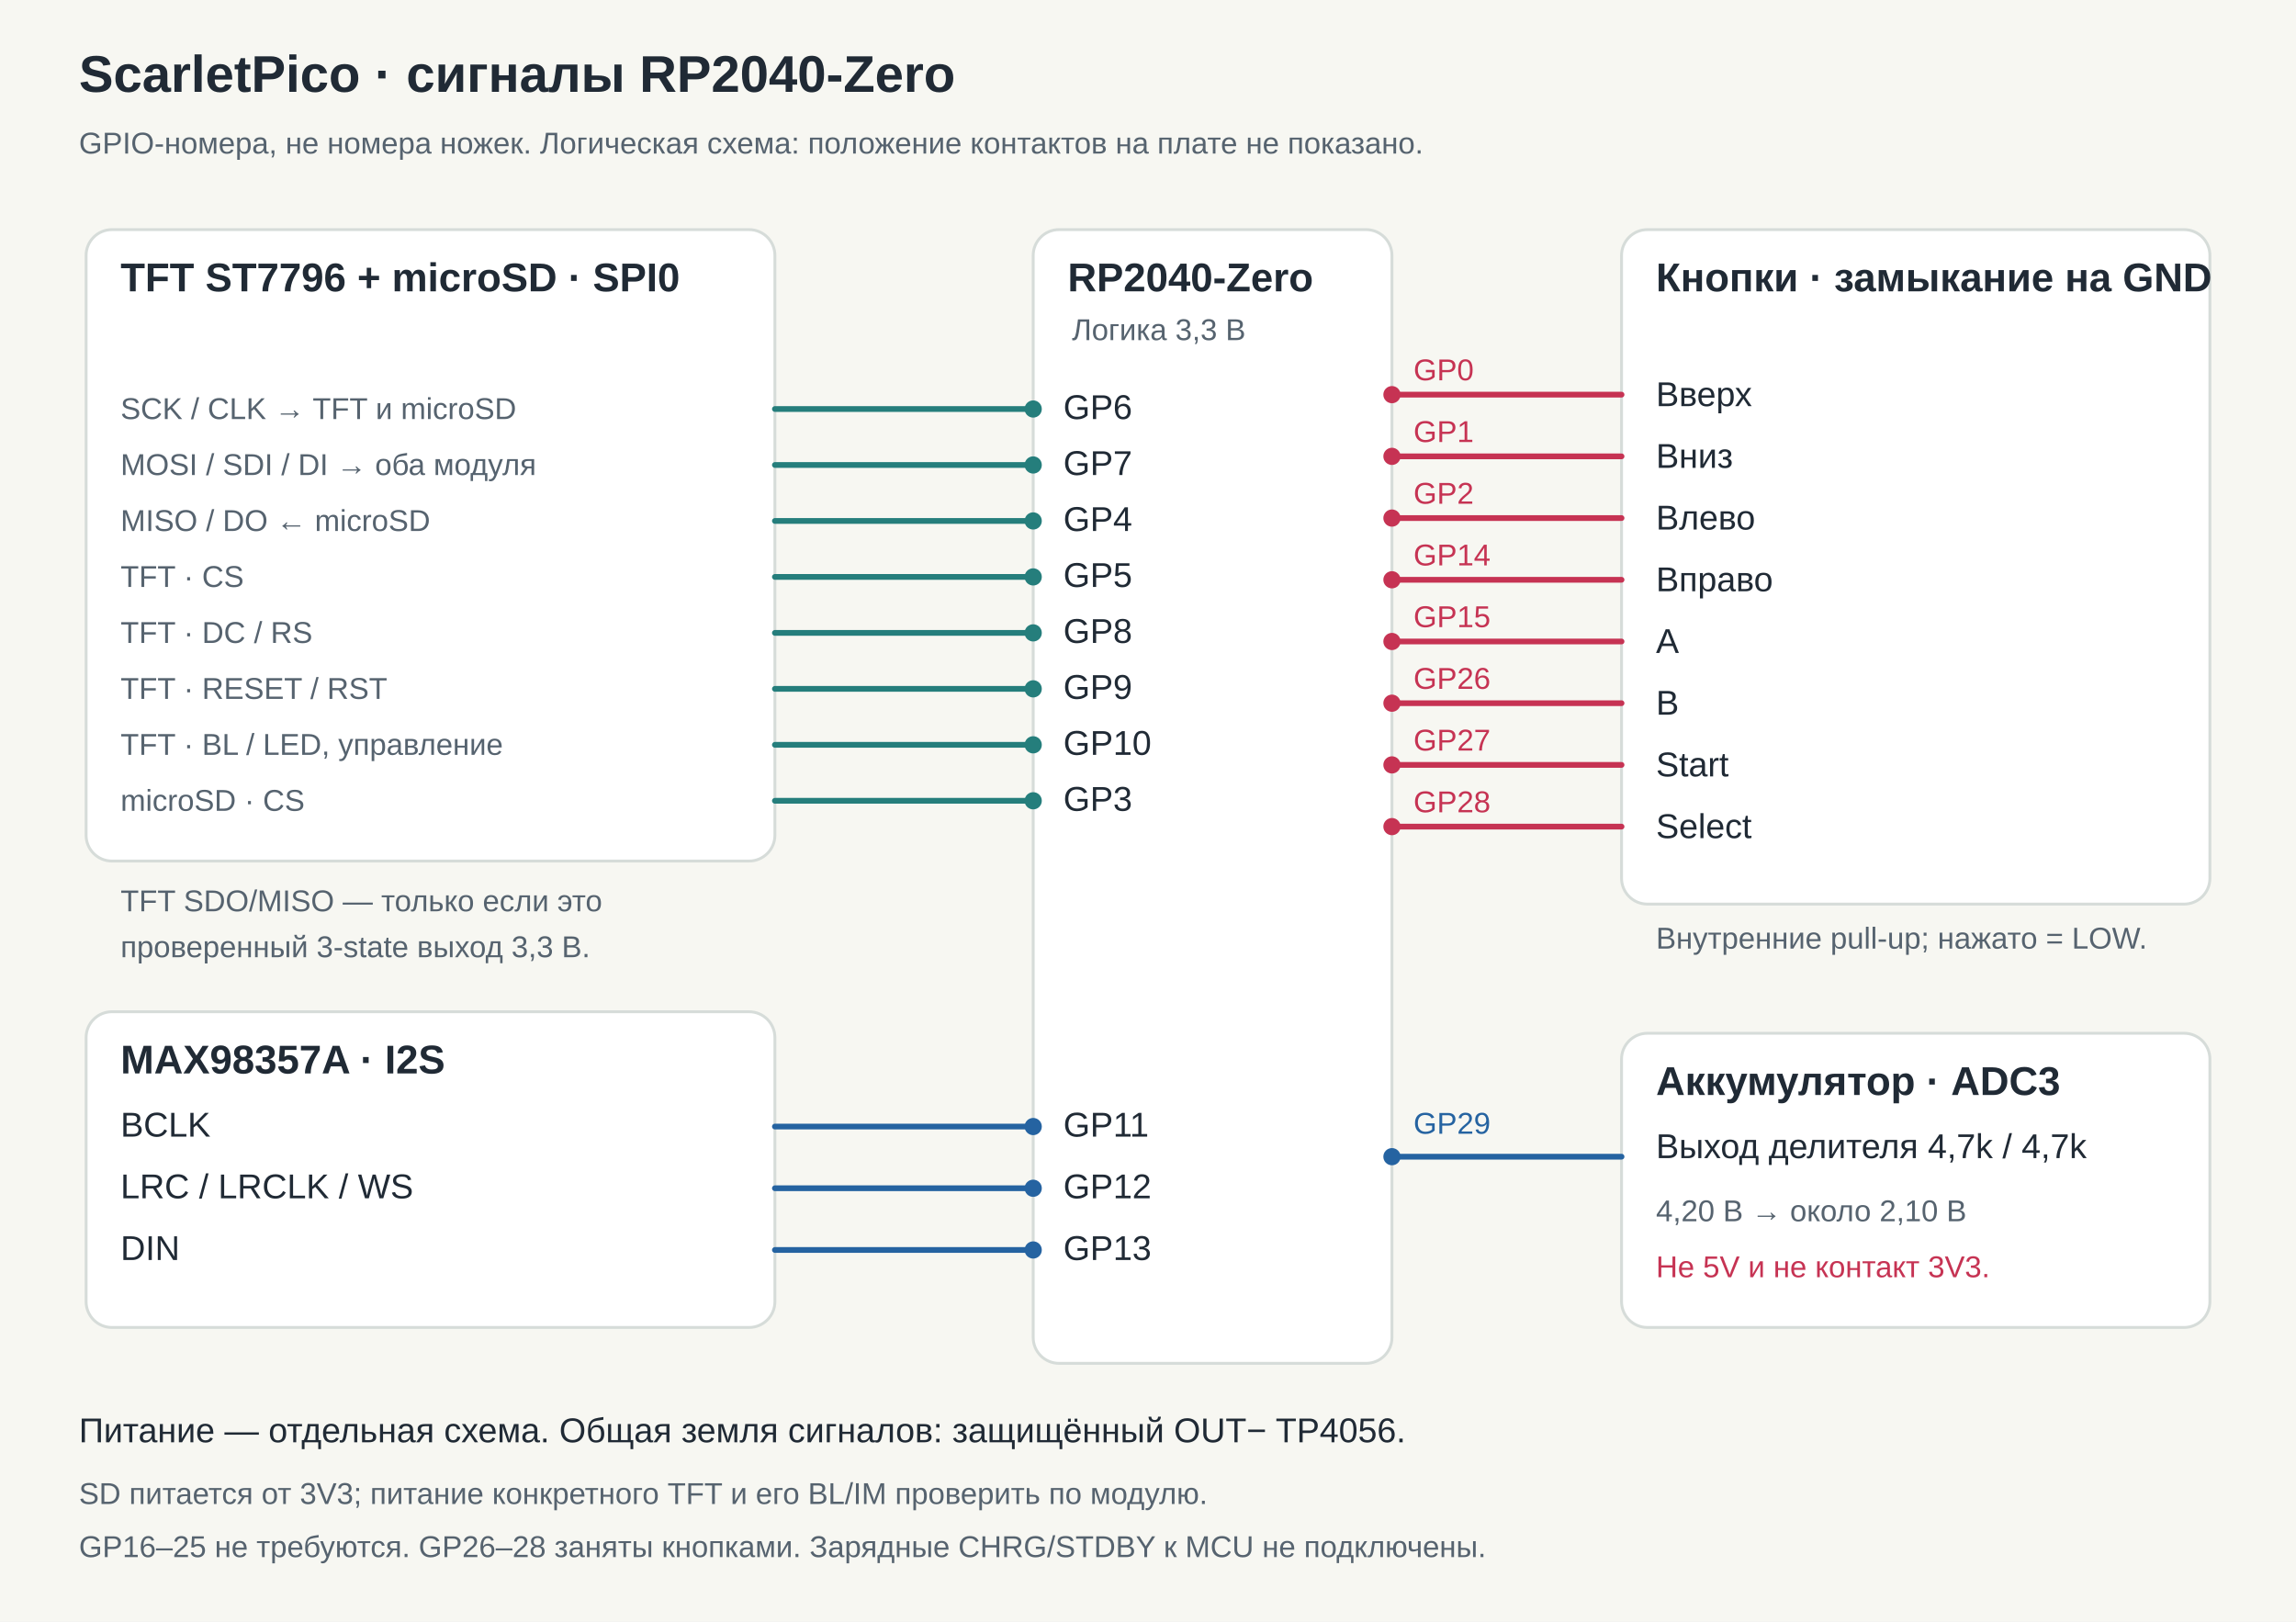
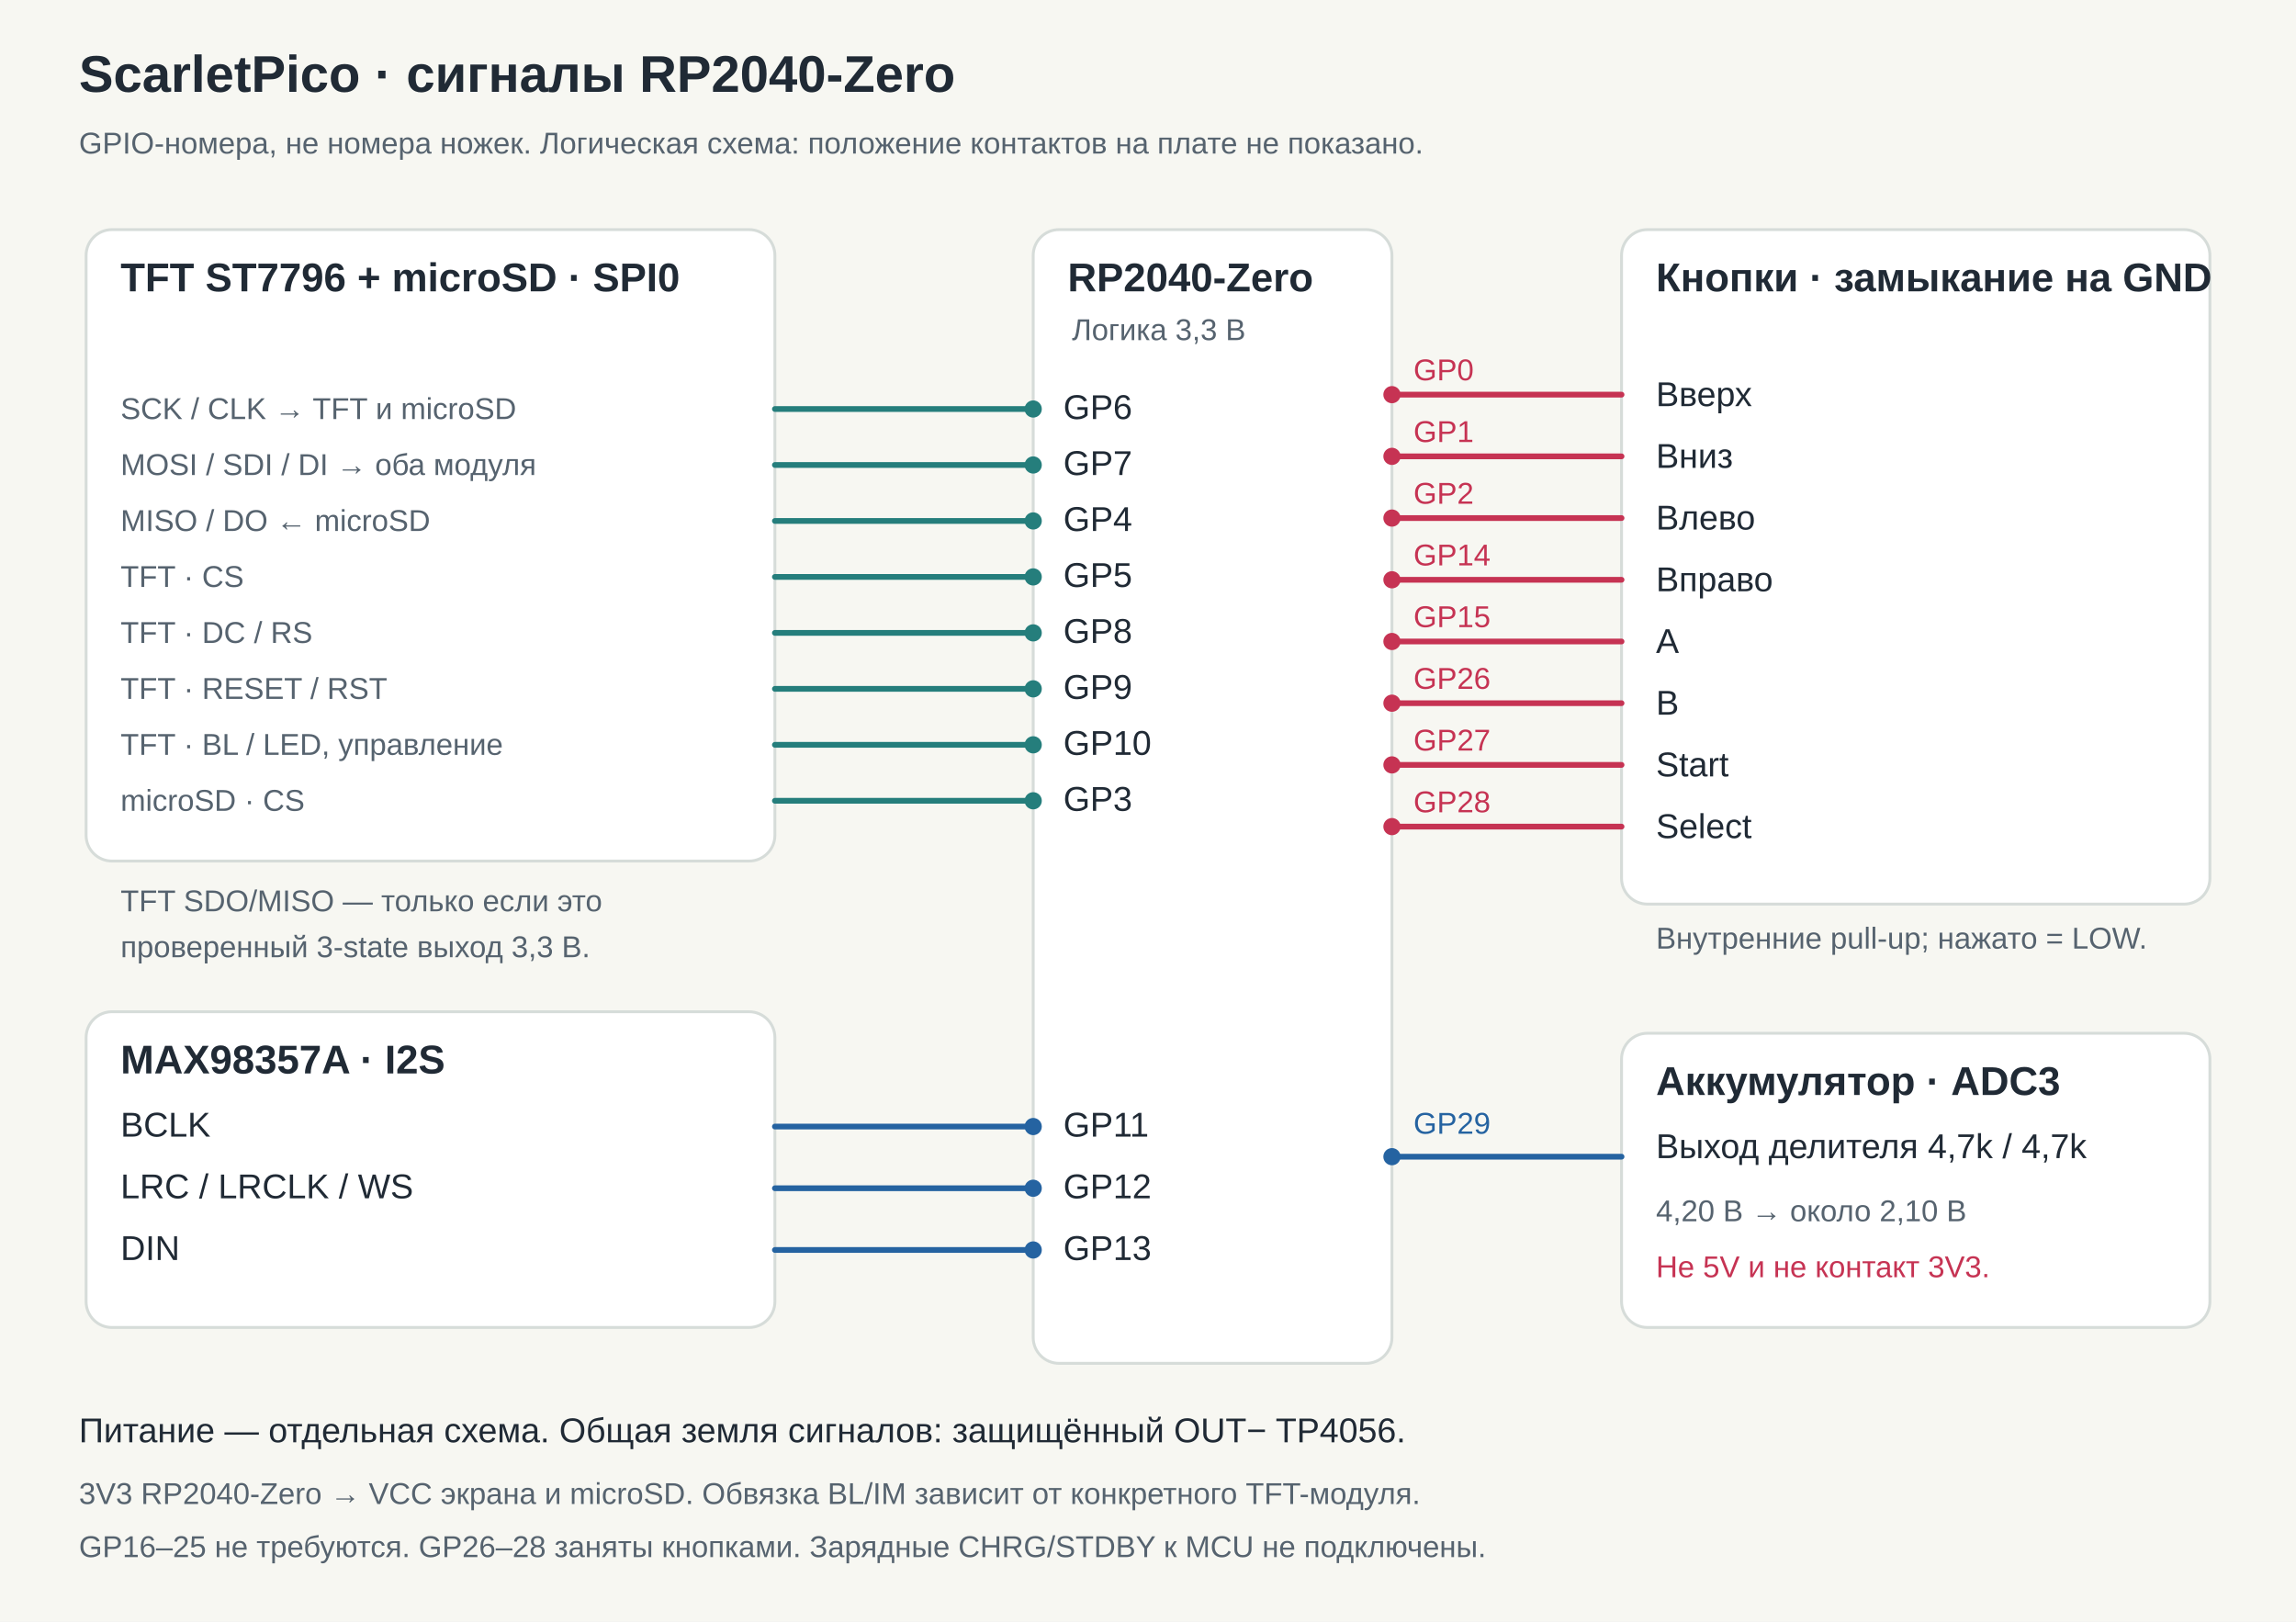
<svg xmlns="http://www.w3.org/2000/svg" viewBox="0 0 1600 1130" role="img" aria-label="ScarletPico · сигналы RP2040-Zero">
  <style>text{font-family:Arial,DejaVu Sans,sans-serif;fill:#202a35} .small{font-size:21px;fill:#56636f} .label{font-size:24px} .head{font-size:28px;font-weight:700} .wire{fill:none;stroke-width:4;stroke-linecap:round;stroke-linejoin:round}</style>
  <rect width="1600" height="1130" fill="#f7f7f2" />
  <text x="55" y="64" font-size="36" font-weight="700">ScarletPico · сигналы RP2040-Zero</text>
  <text x="55" y="107" class="small">GPIO-номера, не номера ножек. Логическая схема: положение контактов на плате не показано.</text>
  <rect x="60" y="160" width="480" height="440" rx="18" fill="#fff" stroke="#d6dcd9" stroke-width="2" />
  <text x="84" y="203" class="head">TFT ST7796 + microSD · SPI0</text>
  <rect x="720" y="160" width="250" height="790" rx="18" fill="#fff" stroke="#d6dcd9" stroke-width="2" />
  <text x="744" y="203" class="head">RP2040-Zero</text>
  <text x="747" y="237" class="small">Логика 3,3 В</text>
  <text x="84" y="292" class="small">SCK / CLK → TFT и microSD</text>
  <polyline points="540,285 720,285" class="wire" stroke="#257e7c" />
  <circle cx="720" cy="285" r="6" fill="#257e7c" />
  <text x="741" y="292" class="label">GP6</text>
  <text x="84" y="331" class="small">MOSI / SDI / DI → оба модуля</text>
  <polyline points="540,324 720,324" class="wire" stroke="#257e7c" />
  <circle cx="720" cy="324" r="6" fill="#257e7c" />
  <text x="741" y="331" class="label">GP7</text>
  <text x="84" y="370" class="small">MISO / DO ← microSD</text>
  <polyline points="540,363 720,363" class="wire" stroke="#257e7c" />
  <circle cx="720" cy="363" r="6" fill="#257e7c" />
  <text x="741" y="370" class="label">GP4</text>
  <text x="84" y="409" class="small">TFT · CS</text>
  <polyline points="540,402 720,402" class="wire" stroke="#257e7c" />
  <circle cx="720" cy="402" r="6" fill="#257e7c" />
  <text x="741" y="409" class="label">GP5</text>
  <text x="84" y="448" class="small">TFT · DC / RS</text>
  <polyline points="540,441 720,441" class="wire" stroke="#257e7c" />
  <circle cx="720" cy="441" r="6" fill="#257e7c" />
  <text x="741" y="448" class="label">GP8</text>
  <text x="84" y="487" class="small">TFT · RESET / RST</text>
  <polyline points="540,480 720,480" class="wire" stroke="#257e7c" />
  <circle cx="720" cy="480" r="6" fill="#257e7c" />
  <text x="741" y="487" class="label">GP9</text>
  <text x="84" y="526" class="small">TFT · BL / LED, управление</text>
  <polyline points="540,519 720,519" class="wire" stroke="#257e7c" />
  <circle cx="720" cy="519" r="6" fill="#257e7c" />
  <text x="741" y="526" class="label">GP10</text>
  <text x="84" y="565" class="small">microSD · CS</text>
  <polyline points="540,558 720,558" class="wire" stroke="#257e7c" />
  <circle cx="720" cy="558" r="6" fill="#257e7c" />
  <text x="741" y="565" class="label">GP3</text>
  <text x="84" y="635" class="small">TFT SDO/MISO — только если это</text>
  <text x="84" y="667" class="small">проверенный 3-state выход 3,3 В.</text>
  <rect x="60" y="705" width="480" height="220" rx="18" fill="#fff" stroke="#d6dcd9" stroke-width="2" />
  <text x="84" y="748" class="head">MAX98357A · I2S</text>
  <text x="84" y="792" class="label">BCLK</text>
  <polyline points="540,785 720,785" class="wire" stroke="#2563a1" />
  <circle cx="720" cy="785" r="6" fill="#2563a1" />
  <text x="741" y="792" class="label">GP11</text>
  <text x="84" y="835" class="label">LRC / LRCLK / WS</text>
  <polyline points="540,828 720,828" class="wire" stroke="#2563a1" />
  <circle cx="720" cy="828" r="6" fill="#2563a1" />
  <text x="741" y="835" class="label">GP12</text>
  <text x="84" y="878" class="label">DIN</text>
  <polyline points="540,871 720,871" class="wire" stroke="#2563a1" />
  <circle cx="720" cy="871" r="6" fill="#2563a1" />
  <text x="741" y="878" class="label">GP13</text>
  <rect x="1130" y="160" width="410" height="470" rx="18" fill="#fff" stroke="#d6dcd9" stroke-width="2" />
  <text x="1154" y="203" class="head">Кнопки · замыкание на GND</text>
  <polyline points="970,275 1130,275" class="wire" stroke="#c63353" />
  <circle cx="970" cy="275" r="6" fill="#c63353" />
  <text x="985" y="265" class="small" style="fill:#c63353">GP0</text>
  <text x="1154" y="283" class="label">Вверх</text>
  <polyline points="970,318 1130,318" class="wire" stroke="#c63353" />
  <circle cx="970" cy="318" r="6" fill="#c63353" />
  <text x="985" y="308" class="small" style="fill:#c63353">GP1</text>
  <text x="1154" y="326" class="label">Вниз</text>
  <polyline points="970,361 1130,361" class="wire" stroke="#c63353" />
  <circle cx="970" cy="361" r="6" fill="#c63353" />
  <text x="985" y="351" class="small" style="fill:#c63353">GP2</text>
  <text x="1154" y="369" class="label">Влево</text>
  <polyline points="970,404 1130,404" class="wire" stroke="#c63353" />
  <circle cx="970" cy="404" r="6" fill="#c63353" />
  <text x="985" y="394" class="small" style="fill:#c63353">GP14</text>
  <text x="1154" y="412" class="label">Вправо</text>
  <polyline points="970,447 1130,447" class="wire" stroke="#c63353" />
  <circle cx="970" cy="447" r="6" fill="#c63353" />
  <text x="985" y="437" class="small" style="fill:#c63353">GP15</text>
  <text x="1154" y="455" class="label">A</text>
  <polyline points="970,490 1130,490" class="wire" stroke="#c63353" />
  <circle cx="970" cy="490" r="6" fill="#c63353" />
  <text x="985" y="480" class="small" style="fill:#c63353">GP26</text>
  <text x="1154" y="498" class="label">B</text>
  <polyline points="970,533 1130,533" class="wire" stroke="#c63353" />
  <circle cx="970" cy="533" r="6" fill="#c63353" />
  <text x="985" y="523" class="small" style="fill:#c63353">GP27</text>
  <text x="1154" y="541" class="label">Start</text>
  <polyline points="970,576 1130,576" class="wire" stroke="#c63353" />
  <circle cx="970" cy="576" r="6" fill="#c63353" />
  <text x="985" y="566" class="small" style="fill:#c63353">GP28</text>
  <text x="1154" y="584" class="label">Select</text>
  <text x="1154" y="661" class="small">Внутренние pull-up; нажато = LOW.</text>
  <rect x="1130" y="720" width="410" height="205" rx="18" fill="#fff" stroke="#d6dcd9" stroke-width="2" />
  <text x="1154" y="763" class="head">Аккумулятор · ADC3</text>
  <polyline points="970,806 1130,806" class="wire" stroke="#2563a1" />
  <circle cx="970" cy="806" r="6" fill="#2563a1" />
  <text x="985" y="790" class="small" style="fill:#2563a1">GP29</text>
  <text x="1154" y="807" class="label">Выход делителя 4,7k / 4,7k</text>
  <text x="1154" y="851" class="small">4,20 В → около 2,10 В</text>
  <text x="1154" y="890" class="small" style="fill:#c63353">Не 5V и не контакт 3V3.</text>
  <text x="55" y="1005" class="label">Питание — отдельная схема. Общая земля сигналов: защищённый OUT− TP4056.</text>
-   <text x="55" y="1048" class="small">SD питается от 3V3; питание конкретного TFT и его BL/IM проверить по модулю.</text>
+   <text x="55" y="1048" class="small">3V3 RP2040-Zero → VCC экрана и microSD. Обвязка BL/IM зависит от конкретного TFT-модуля.</text>
  <text x="55" y="1085" class="small">GP16–25 не требуются. GP26–28 заняты кнопками. Зарядные CHRG/STDBY к MCU не подключены.</text>
</svg>
